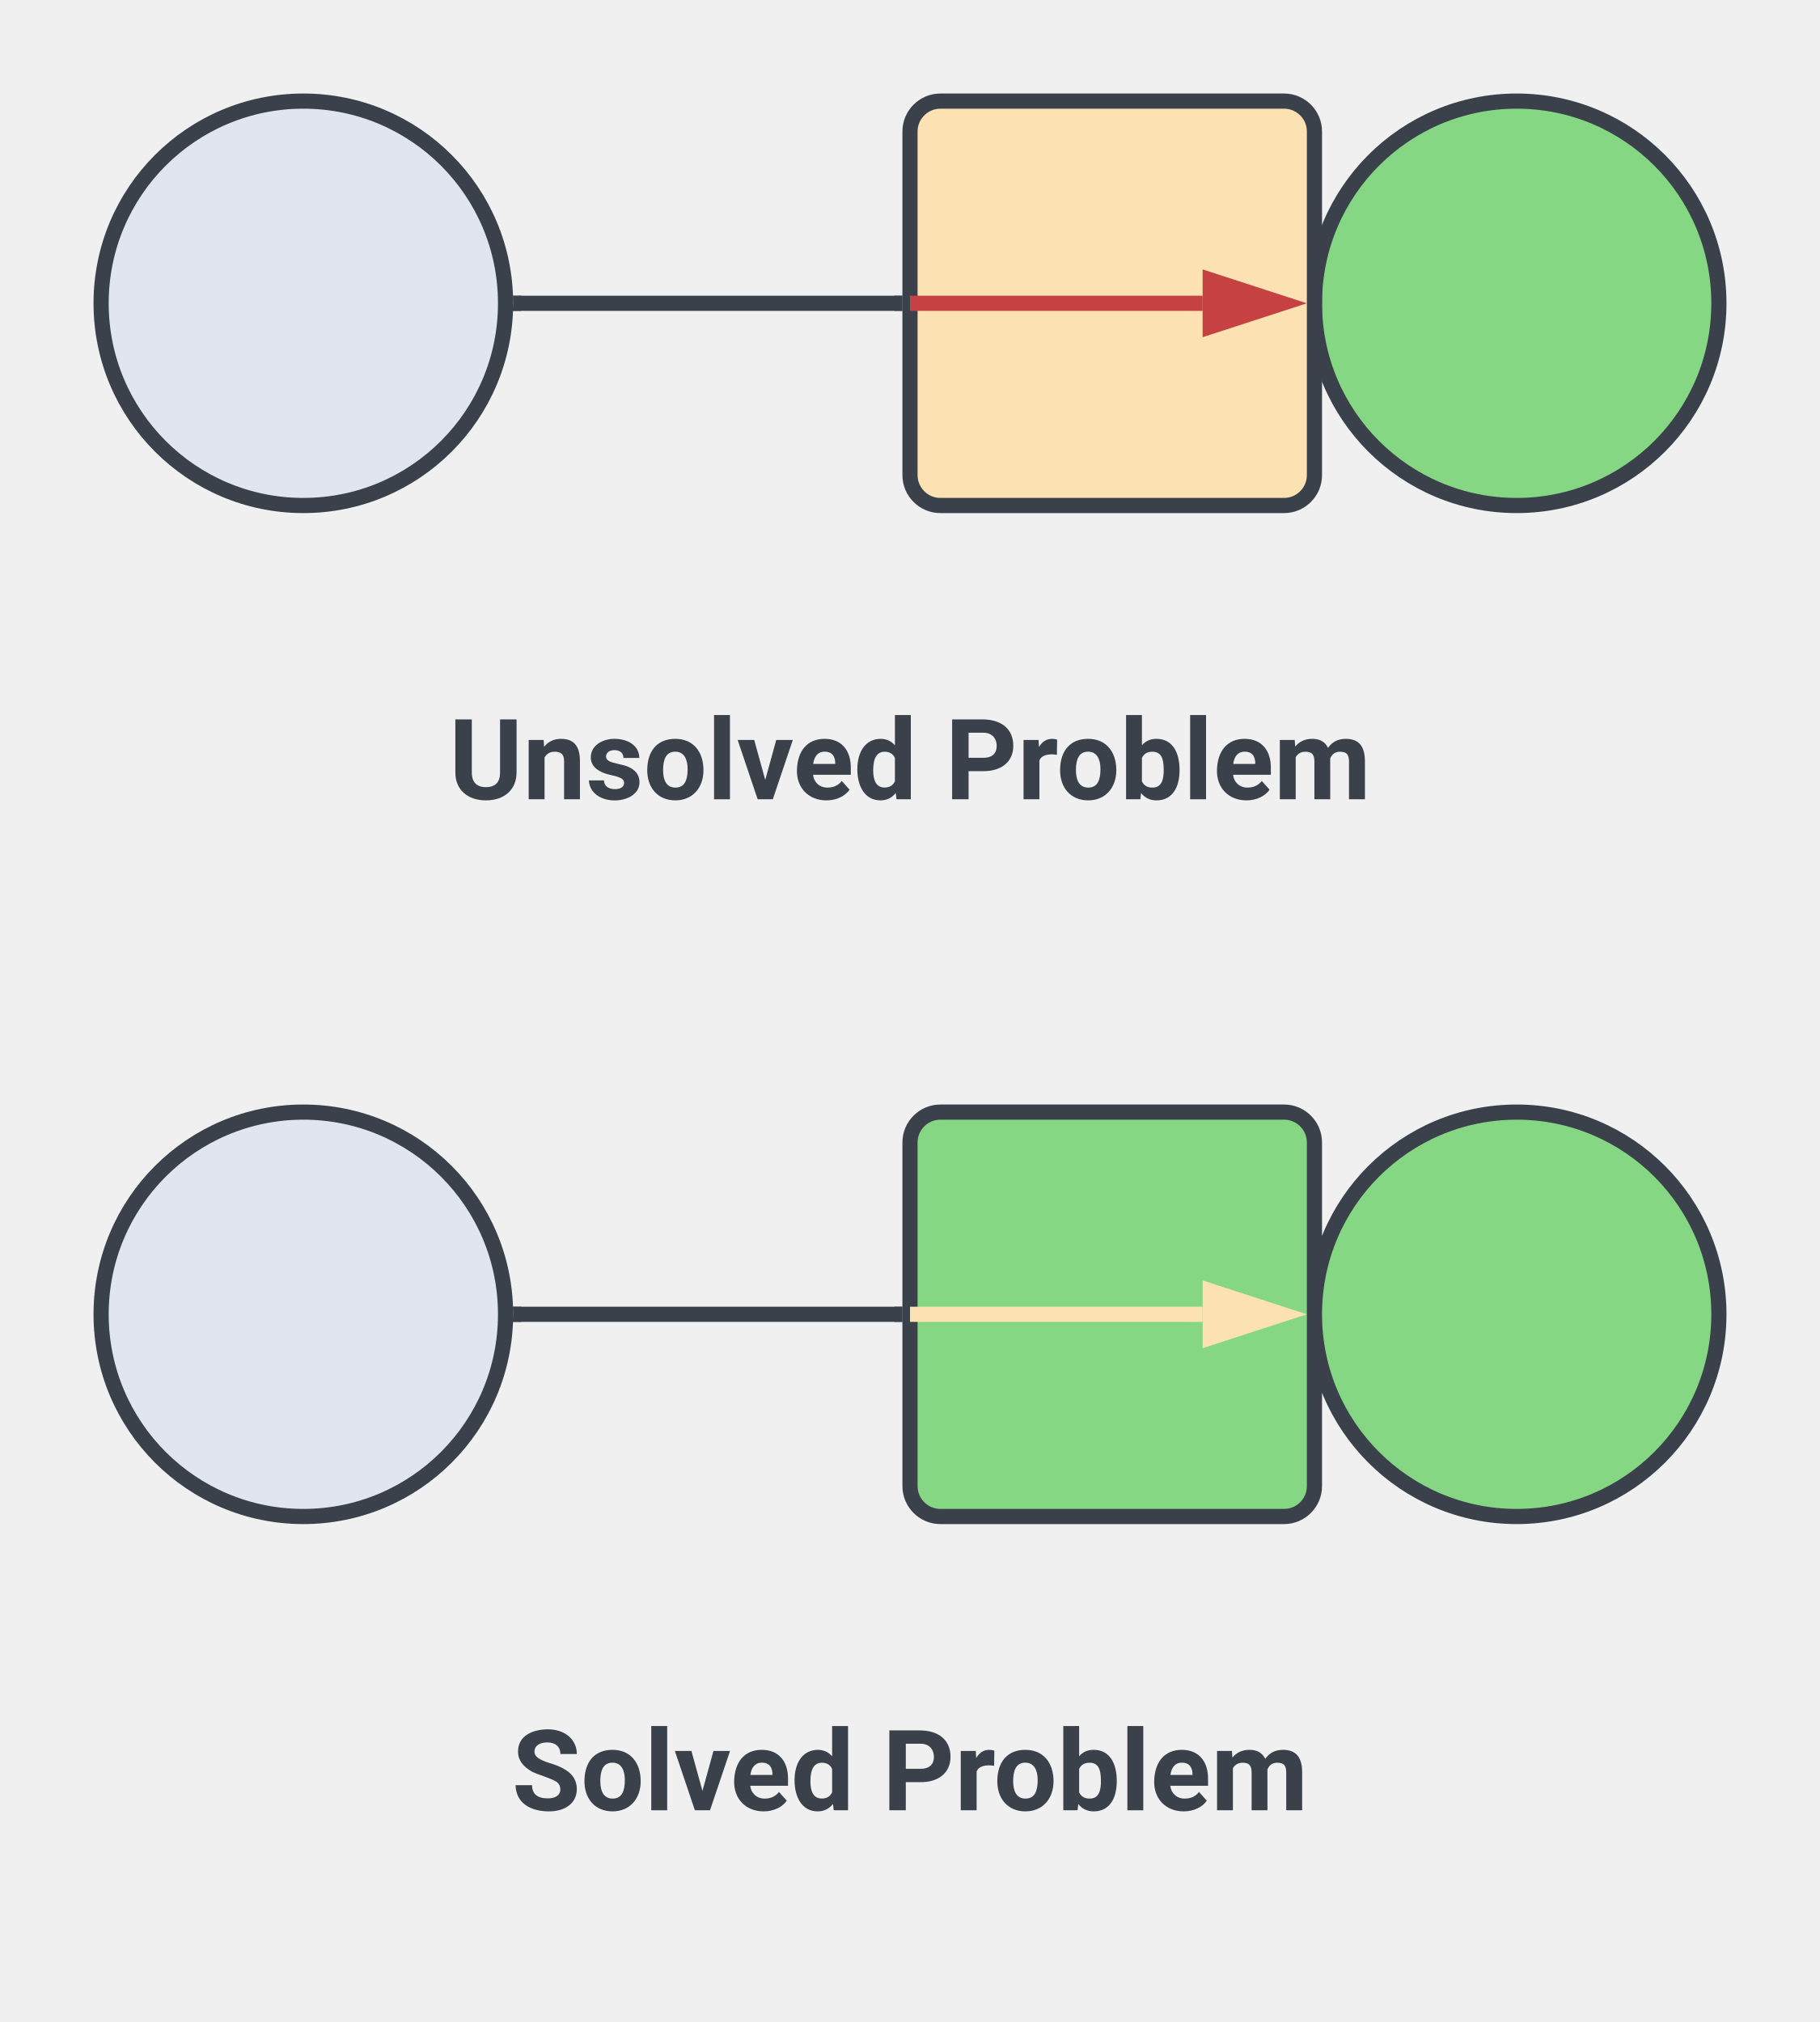
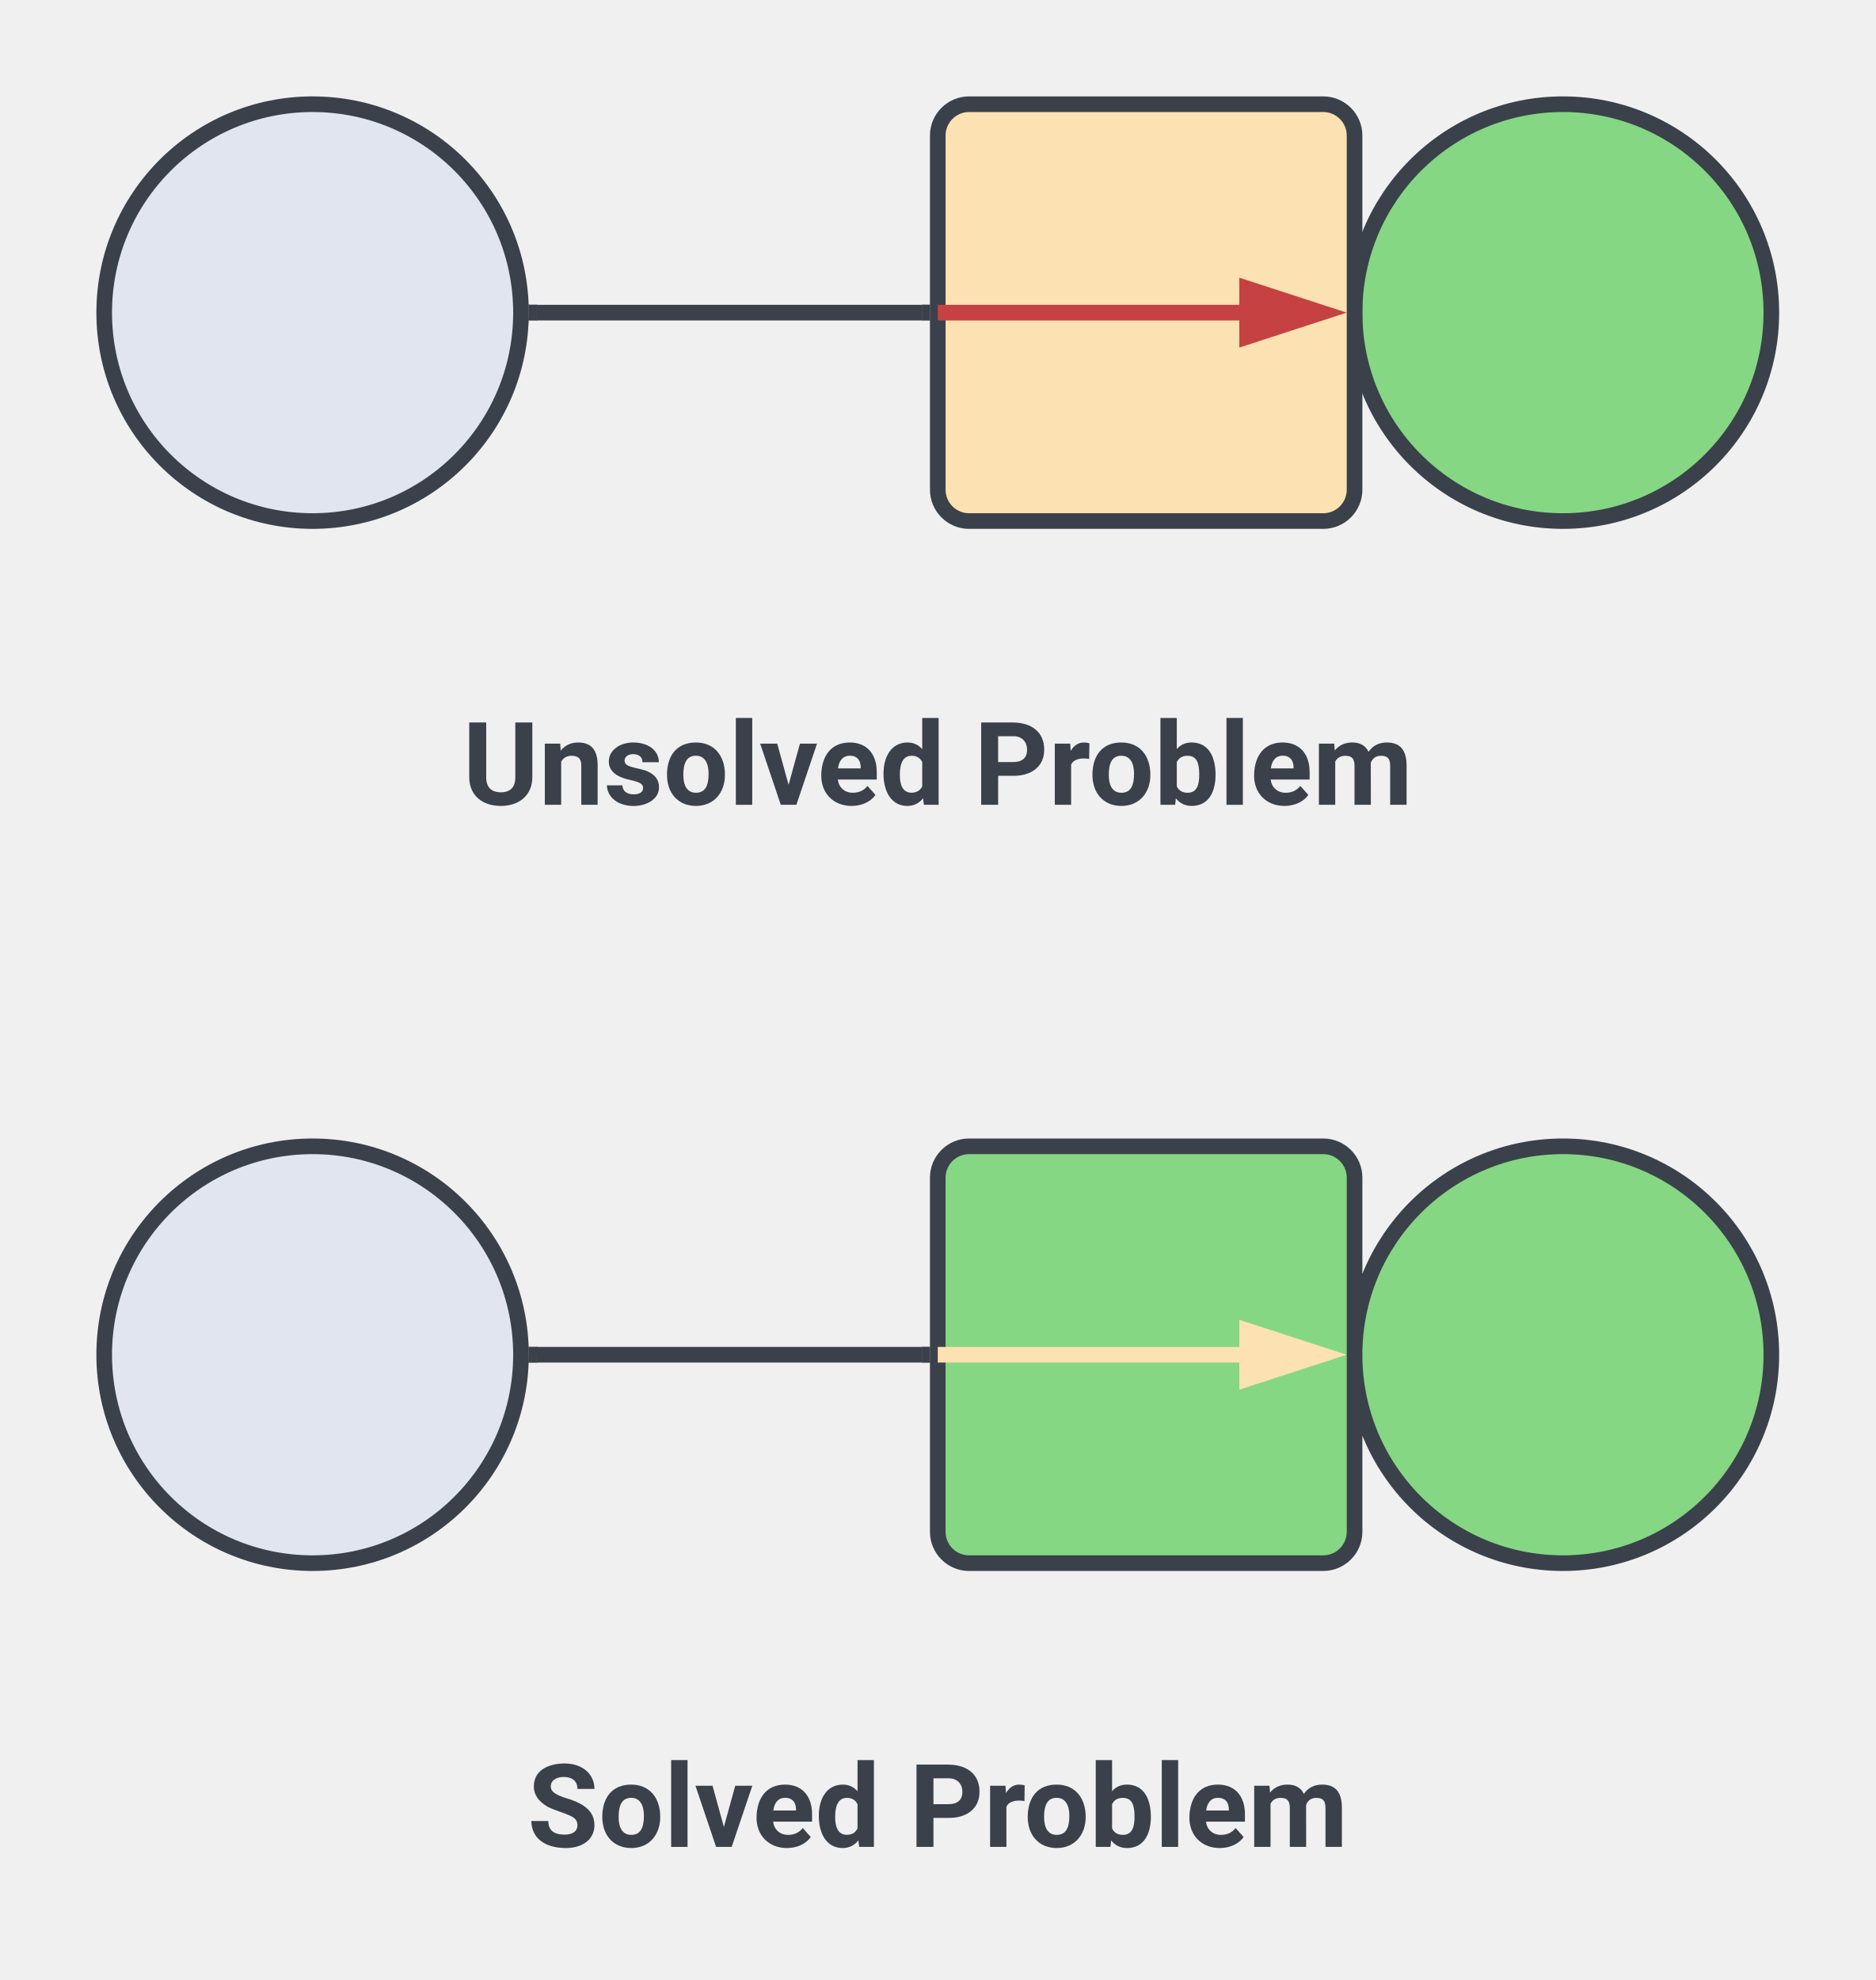
- <svg xmlns="http://www.w3.org/2000/svg" xmlns:ns1="lucid" xmlns:xlink="http://www.w3.org/1999/xlink" width="360" height="400">
+ <svg xmlns="http://www.w3.org/2000/svg" xmlns:ns1="lucid" xmlns:xlink="http://www.w3.org/1999/xlink" width="360" height="380">
  <g transform="translate(-380 -380)" ns1:page-tab-id="0_0">
    <path d="M720 640c0 22.1-17.9 40-40 40s-40-17.9-40-40 17.9-40 40-40 40 17.9 40 40zM560 606c0-3.3 2.7-6 6-6h68c3.3 0 6 2.7 6 6v68c0 3.3-2.7 6-6 6h-68c-3.3 0-6-2.7-6-6z" stroke="#3a414a" stroke-width="3" fill="#85d783" />
    <path d="M480 640c0 22.1-17.9 40-40 40s-40-17.9-40-40 17.9-40 40-40 40 17.9 40 40z" stroke="#3a414a" stroke-width="3" fill="#e0e5ef" />
    <path d="M483 640h74" stroke="#3a414a" stroke-width="3" fill="none" />
    <path d="M483.04 641.5h-1.63l.1-1.48-.05-1.52h1.6zM558.5 641.5h-1.54v-3h1.54z" stroke="#3a414a" stroke-width=".05" fill="#3a414a" />
    <path d="M561.5 640h56.38M561.54 640H560" stroke="#fce1b2" stroke-width="3" fill="none" />
    <path d="M633.64 640l-14.26 4.64v-9.28z" stroke="#fce1b2" stroke-width="3" fill="#fce1b2" />
    <path d="M480 440c0 22.1-17.9 40-40 40s-40-17.9-40-40 17.9-40 40-40 40 17.9 40 40z" stroke="#3a414a" stroke-width="3" fill="#e0e5ef" />
    <path d="M720 440c0 22.1-17.9 40-40 40s-40-17.9-40-40 17.9-40 40-40 40 17.9 40 40z" stroke="#3a414a" stroke-width="3" fill="#85d783" />
    <path d="M560 406c0-3.3 2.7-6 6-6h68c3.3 0 6 2.7 6 6v68c0 3.3-2.7 6-6 6h-68c-3.3 0-6-2.7-6-6z" stroke="#3a414a" stroke-width="3" fill="#fce1b2" />
    <path d="M483 440h74" stroke="#3a414a" stroke-width="3" fill="none" />
    <path d="M483.04 441.5h-1.63l.1-1.48-.05-1.52h1.6zM558.5 441.5h-1.54v-3h1.54z" stroke="#3a414a" stroke-width=".05" fill="#3a414a" />
    <path d="M561.5 440h56.38M561.54 440H560" stroke="#c54142" stroke-width="3" fill="none" />
    <path d="M633.64 440l-14.26 4.64v-9.28z" stroke="#c54142" stroke-width="3" fill="#c54142" />
-     <path d="M400 506c0-3.3 2.7-6 6-6h308c3.3 0 6 2.7 6 6v48c0 3.3-2.7 6-6 6H406c-3.3 0-6-2.7-6-6z" stroke="#000" stroke-opacity="0" fill="#fff" fill-opacity="0" />
-     <use xlink:href="#a" transform="matrix(1,0,0,1,405,505) translate(63.81076 33.11632)" />
-     <use xlink:href="#b" transform="matrix(1,0,0,1,405,505) translate(161.9227 33.11632)" />
-     <path d="M400 706c0-3.3 2.7-6 6-6h308c3.3 0 6 2.7 6 6v48c0 3.3-2.7 6-6 6H406c-3.3 0-6-2.7-6-6z" stroke="#000" stroke-opacity="0" fill="#fff" fill-opacity="0" />
-     <use xlink:href="#c" transform="matrix(1,0,0,1,405,705) translate(76.22938 33.11632)" />
-     <use xlink:href="#b" transform="matrix(1,0,0,1,405,705) translate(149.5041 33.11632)" />
+     <path d="M400 486c0-3.3 2.7-6 6-6h308c3.3 0 6 2.7 6 6v48c0 3.3-2.7 6-6 6H406c-3.3 0-6-2.7-6-6z" stroke="#000" stroke-opacity="0" fill="#fff" fill-opacity="0" />
+     <use xlink:href="#a" transform="matrix(1,0,0,1,405,485) translate(63.81076 49.45632)" />
+     <use xlink:href="#b" transform="matrix(1,0,0,1,405,485) translate(161.9227 49.45632)" />
+     <path d="M400 686c0-3.3 2.7-6 6-6h308c3.3 0 6 2.7 6 6v48c0 3.3-2.7 6-6 6H406c-3.3 0-6-2.7-6-6z" stroke="#000" stroke-opacity="0" fill="#fff" fill-opacity="0" />
+     <use xlink:href="#c" transform="matrix(1,0,0,1,405,685) translate(76.22938 49.45632)" />
+     <use xlink:href="#b" transform="matrix(1,0,0,1,405,685) translate(149.5041 49.45632)" />
    <defs>
      <path fill="#3a414a" d="M416-495c-3 181 88 274 258 274 169 0 257-89 257-266v-969h301v959c3 324-227 517-558 517-328 0-557-188-558-506v-970h300v961" id="d" />
      <path fill="#3a414a" d="M750-692c-1-124-48-174-173-175-81 0-142 35-183 104V0H105v-1082h272l9 125c77-97 181-145 311-145 244 0 342 151 342 403V0H750v-692" id="e" />
      <path fill="#3a414a" d="M529-185c94 0 168-33 168-114 0-35-18-63-53-83s-91-39-168-55C219-491 90-600 90-765c0-208 203-337 432-337 246 0 451 124 453 349H686c-2-91-62-143-165-143-86 0-151 41-153 117 0 32 16 57 46 77 63 43 257 69 335 100 151 60 229 153 229 291C978-13 554 93 282-28 162-81 60-190 56-344h274c5 106 86 159 199 159" id="f" />
      <path fill="#3a414a" d="M579 20C257 20 58-214 66-551c8-331 182-551 511-551 324 0 514 231 514 572 0 319-198 550-512 550zm-2-888c-169 0-222 141-222 338 0 181 61 317 224 317 170 0 223-137 223-338 0-178-64-317-225-317" id="g" />
      <path fill="#3a414a" d="M416 0H126v-1536h290V0" id="h" />
      <path fill="#3a414a" d="M516-353l201-729h302L654 0H378L13-1082h302" id="i" />
      <path fill="#3a414a" d="M1031-175C952-60 797 20 609 20 287 20 60-206 72-543c12-330 180-559 505-559 309 0 482 214 477 537v118H365c15 134 115 234 263 234 111 0 198-40 261-121zM770-644c5-139-62-226-194-224-130 1-191 97-208 224h402" id="j" />
      <path fill="#3a414a" d="M488 20C204 20 66-234 66-549c0-305 140-551 424-553 105 0 192 39 261 118v-552h290V0H780l-14-115C694-25 601 20 488 20zM355-528c0 176 51 314 207 314 89 0 152-38 189-113v-427c-36-75-98-113-187-113-139 0-209 113-209 339" id="k" />
      <g id="a">
        <use transform="matrix(0.01085069,0,0,0.01085069,0,0)" xlink:href="#d" />
        <use transform="matrix(0.01085069,0,0,0.01085069,14.62674,0)" xlink:href="#e" />
        <use transform="matrix(0.01085069,0,0,0.01085069,27.07248,0)" xlink:href="#f" />
        <use transform="matrix(0.01085069,0,0,0.01085069,38.49826,0)" xlink:href="#g" />
        <use transform="matrix(0.01085069,0,0,0.01085069,51.06337,0)" xlink:href="#h" />
        <use transform="matrix(0.01085069,0,0,0.01085069,56.9553,0)" xlink:href="#i" />
        <use transform="matrix(0.01085069,0,0,0.01085069,68.0447,0)" xlink:href="#j" />
        <use transform="matrix(0.01085069,0,0,0.01085069,80.05642,0)" xlink:href="#k" />
      </g>
      <path fill="#3a414a" d="M1245-974c0 302-233 466-552 461H430V0H130v-1456h568c323 5 547 167 547 482zm-303 2c1-143-93-241-237-241H430v457h268c151 1 244-71 244-216" id="l" />
      <path fill="#3a414a" d="M719-811c-143-24-279 1-319 103V0H111v-1082h273l8 129c74-124 180-175 331-136" id="m" />
      <path fill="#3a414a" d="M663-1102c295 0 423 246 423 571 0 313-131 551-421 551-117 0-211-45-281-135L371 0H111v-1536h289v551c67-78 154-117 263-117zm-71 889c164 0 209-139 205-339-3-189-44-315-207-315-92 0-155 38-190 113v427c35 76 99 114 192 114" id="n" />
      <path fill="#3a414a" d="M741-689c-2-124-40-177-163-178-82 0-141 34-178 102V0H111v-1082h271l9 121c77-94 180-141 311-141 139 0 235 55 287 165 76-110 184-165 325-165 249 0 348 151 348 411V0h-290v-690c-2-123-39-176-163-177-87 0-147 41-180 124l1 743H741v-689" id="o" />
      <g id="b">
        <use transform="matrix(0.01085069,0,0,0.01085069,0,0)" xlink:href="#l" />
        <use transform="matrix(0.01085069,0,0,0.01085069,14.33377,0)" xlink:href="#m" />
        <use transform="matrix(0.01085069,0,0,0.01085069,22.04861,0)" xlink:href="#g" />
        <use transform="matrix(0.01085069,0,0,0.01085069,34.61372,0)" xlink:href="#n" />
        <use transform="matrix(0.01085069,0,0,0.01085069,47.12457,0)" xlink:href="#h" />
        <use transform="matrix(0.01085069,0,0,0.01085069,53.01649,0)" xlink:href="#j" />
        <use transform="matrix(0.01085069,0,0,0.01085069,65.02821,0)" xlink:href="#o" />
      </g>
      <path fill="#3a414a" d="M658-217c127 0 227-49 227-165 0-57-21-98-60-130-79-64-370-142-463-196-162-95-248-210-248-361 0-280 246-403 537-407 213-3 383 84 467 216 45 69 68 147 68 234H886c0-139-96-211-240-211-129 0-232 55-232 169 0 47 24 87 72 119s117 62 210 90c171 51 295 115 373 191s117 171 117 284c-2 272-237 411-528 404C331 13 78-135 69-458h301c0 161 96 241 288 241" id="p" />
      <g id="c">
        <use transform="matrix(0.01085069,0,0,0.01085069,0,0)" xlink:href="#p" />
        <use transform="matrix(0.01085069,0,0,0.01085069,13.66102,0)" xlink:href="#g" />
        <use transform="matrix(0.01085069,0,0,0.01085069,26.22613,0)" xlink:href="#h" />
        <use transform="matrix(0.01085069,0,0,0.01085069,32.11806,0)" xlink:href="#i" />
        <use transform="matrix(0.01085069,0,0,0.01085069,43.20747,0)" xlink:href="#j" />
        <use transform="matrix(0.01085069,0,0,0.01085069,55.21918,0)" xlink:href="#k" />
      </g>
    </defs>
  </g>
</svg>
